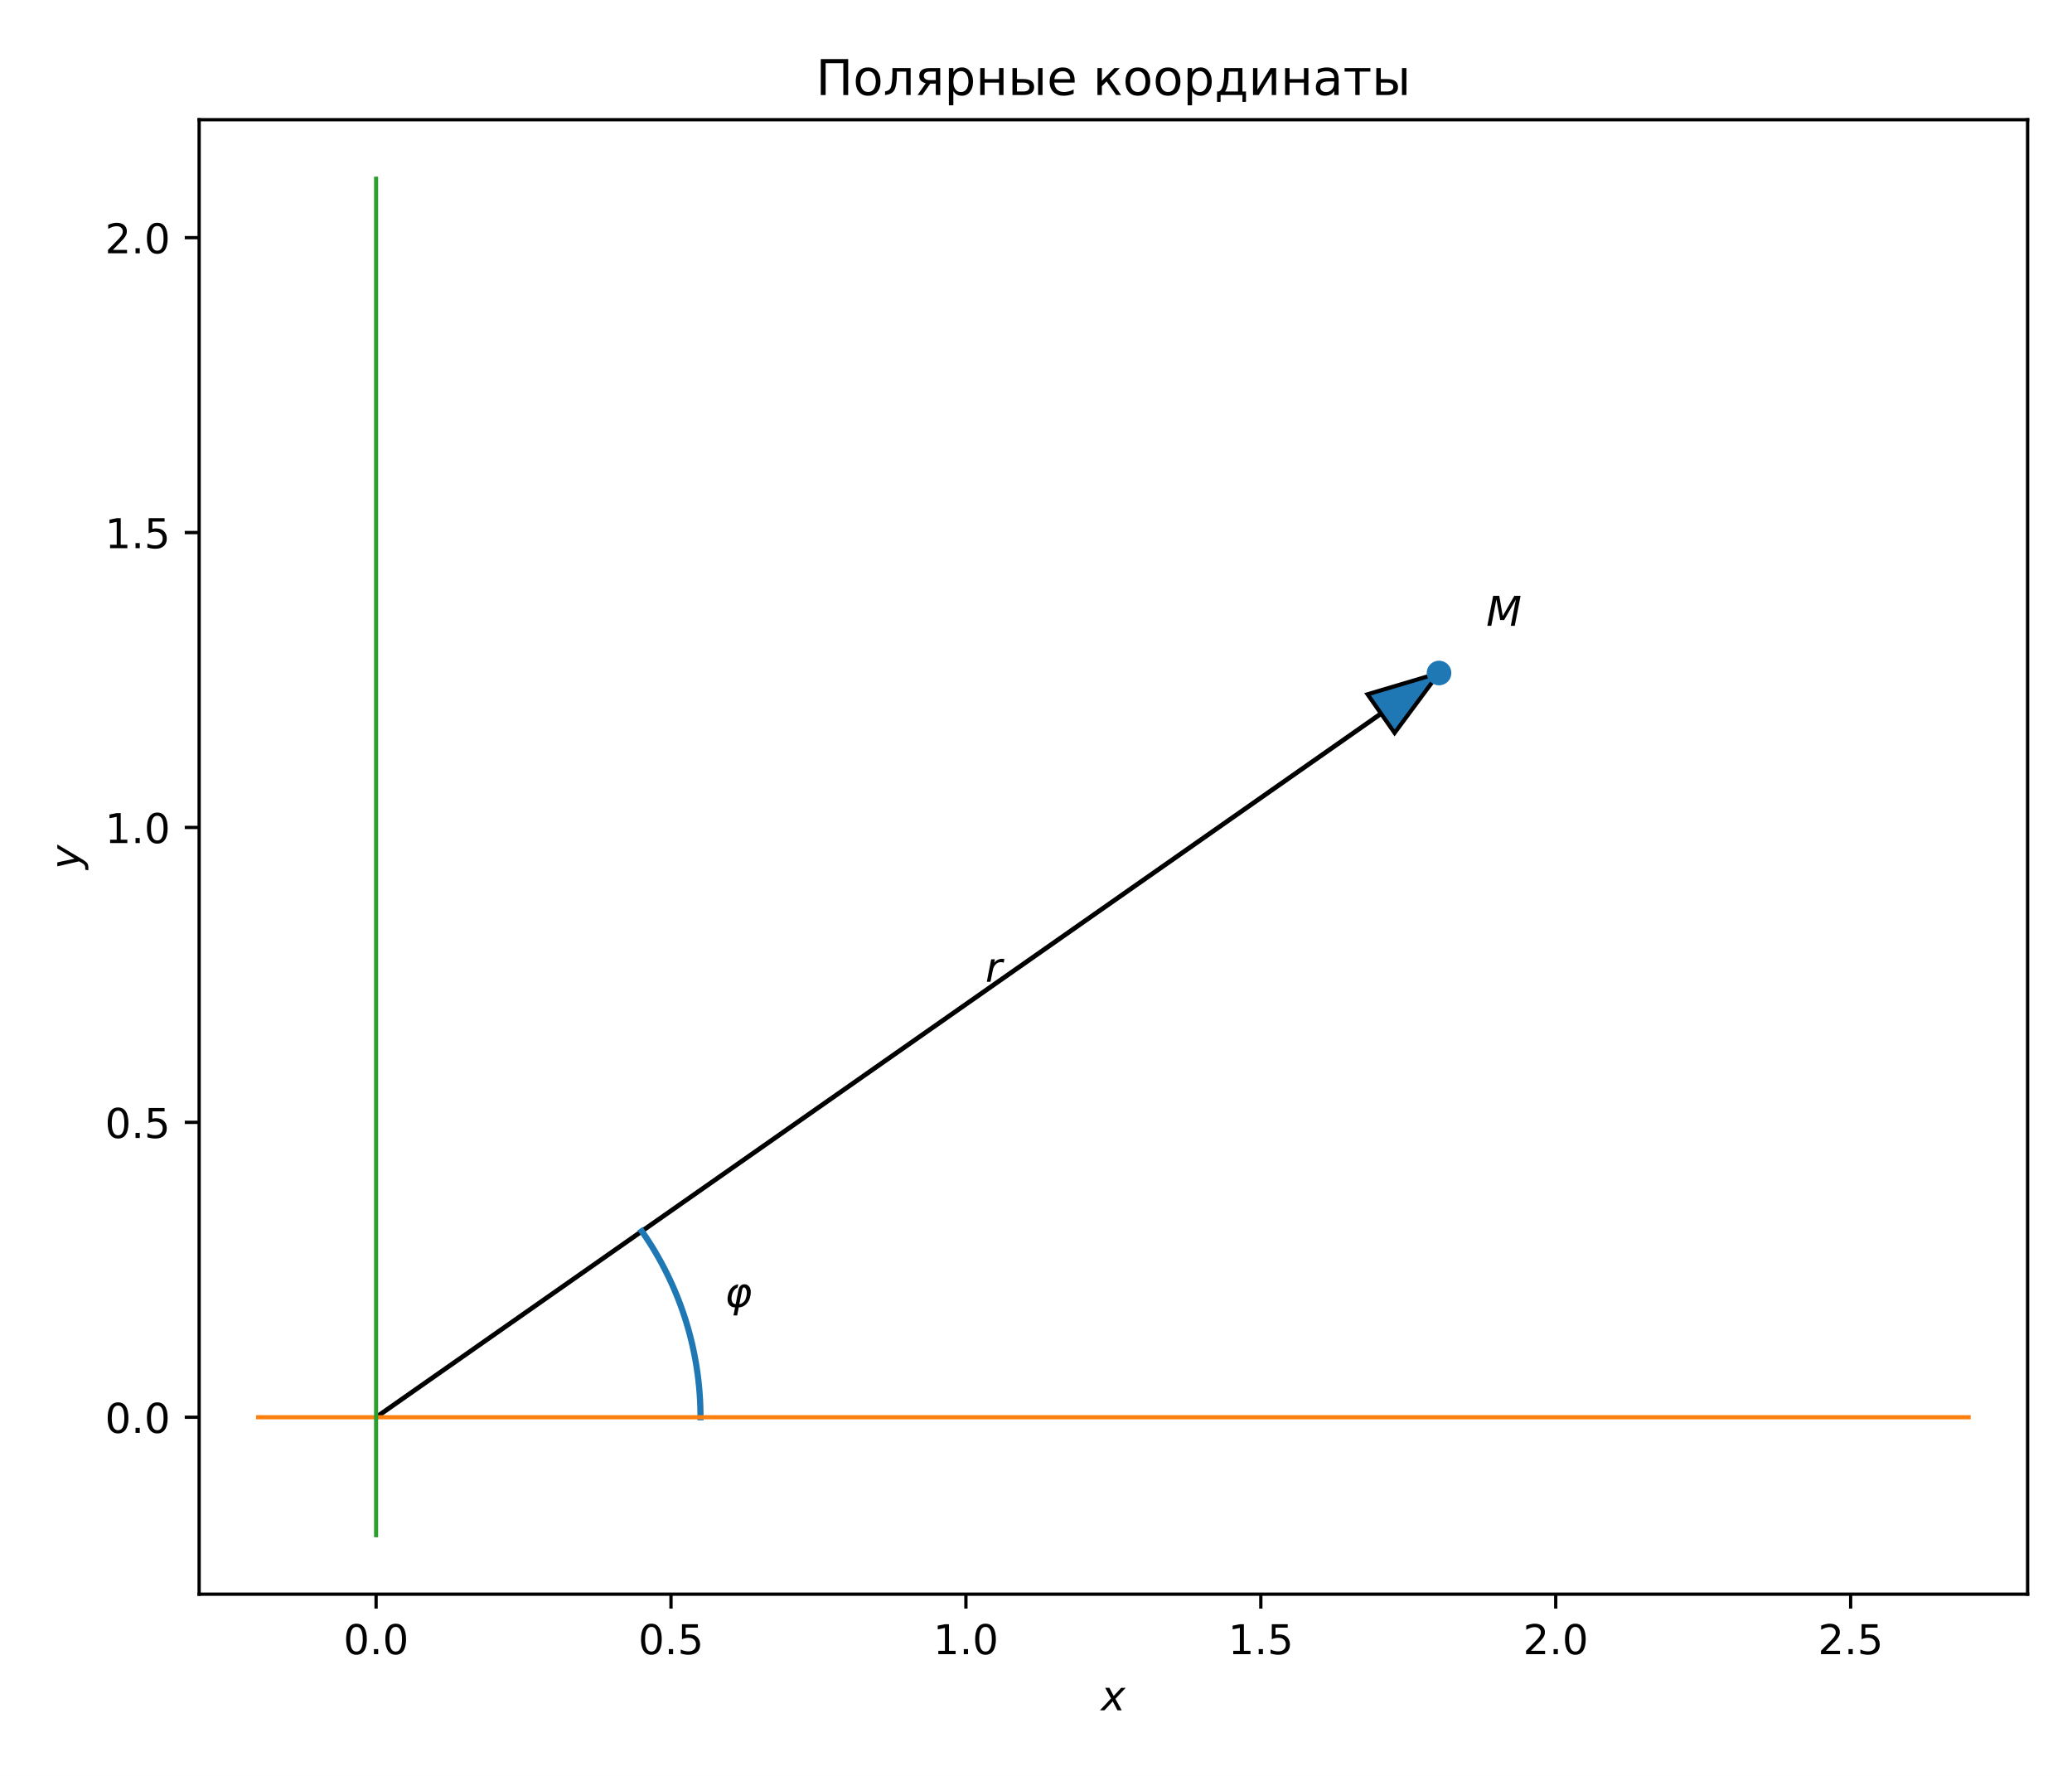
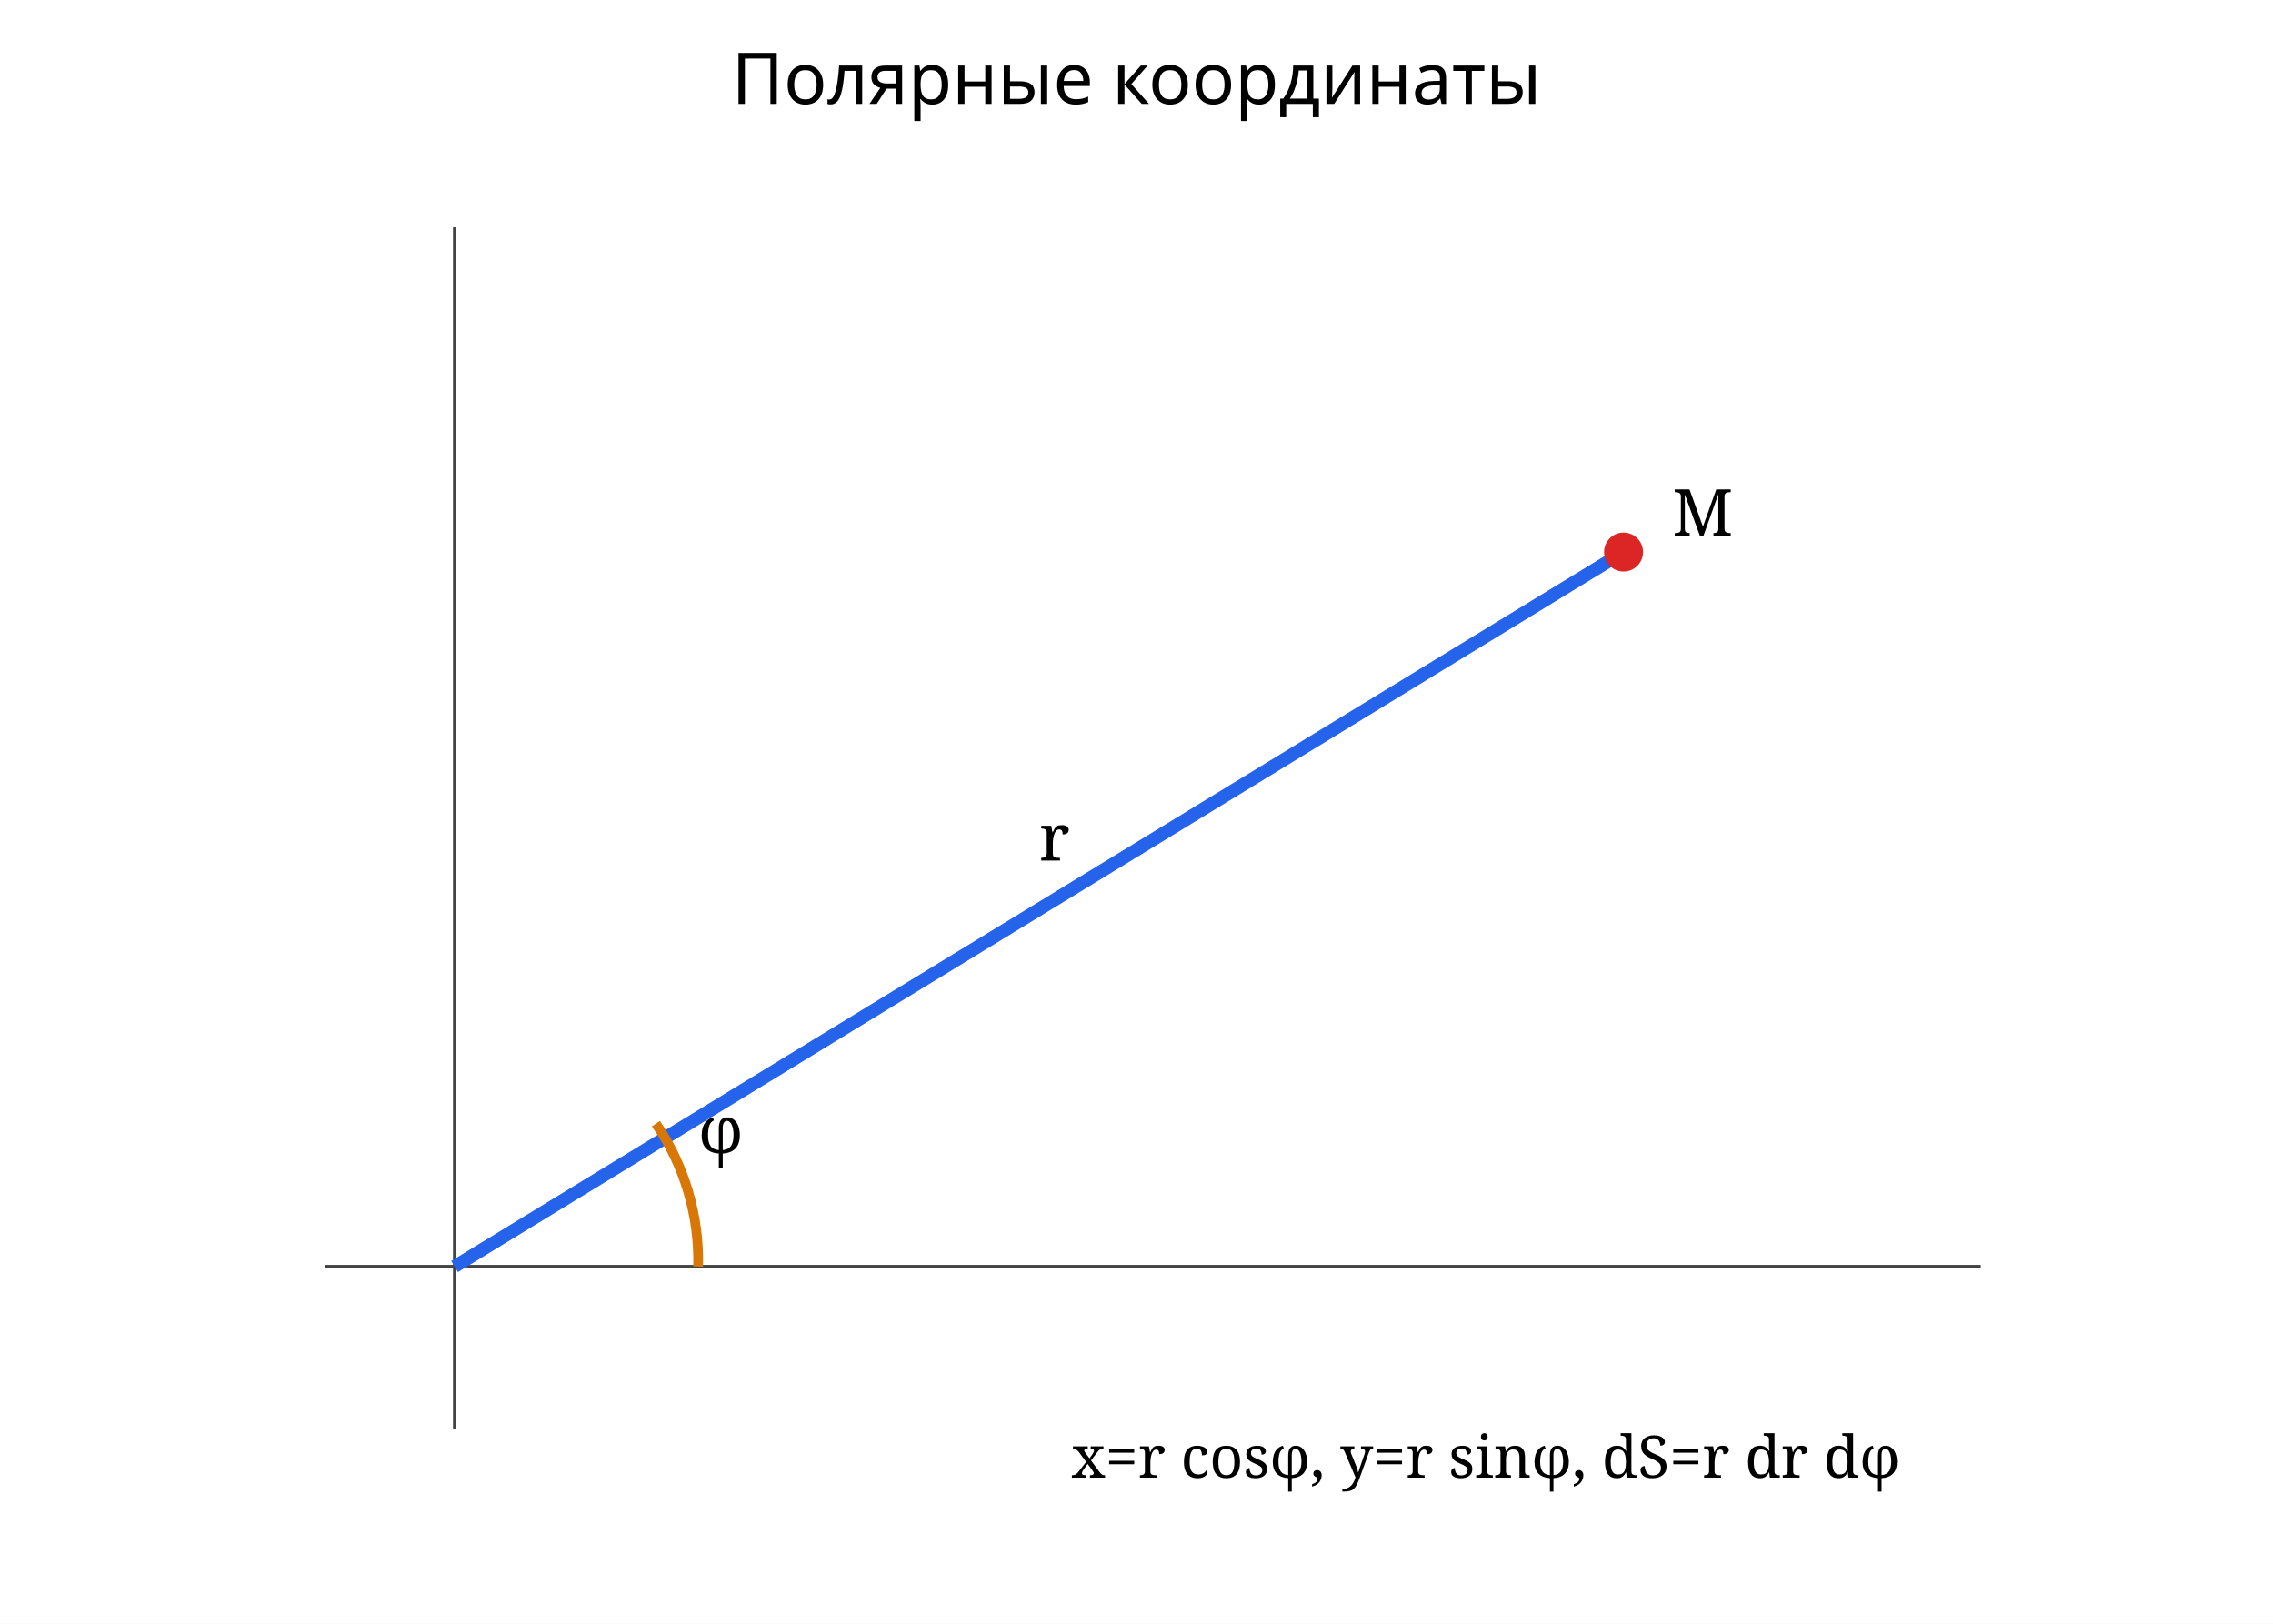
- <svg xmlns="http://www.w3.org/2000/svg" xmlns:xlink="http://www.w3.org/1999/xlink" width="504pt" height="432pt" viewBox="0 0 504 432" version="1.1">
-   <defs>
-     <style type="text/css">*{stroke-linejoin: round; stroke-linecap: butt}</style>
-   </defs>
-   <g id="figure_1">
-     <g id="patch_1">
-       <path d="M 0 432  L 504 432  L 504 0  L 0 0  z " style="fill: #ffffff" />
-     </g>
-     <g id="axes_1">
-       <g id="patch_2">
-         <path d="M 48.44 387.799  L 493.2 387.799  L 493.2 29.121  L 48.44 29.121  z " style="fill: #ffffff" />
-       </g>
-       <g id="patch_3">
-         <path d="M 350.035 163.716  L 339.224 178.292  L 335.973 173.65  L 91.522 344.816  L 91.44 344.699  L 335.891 173.532  L 332.641 168.89  z " clip-path="url(#p52682f0827)" style="fill: #1f77b4; stroke: #000000; stroke-linejoin: miter" />
-       </g>
-       <g id="PathCollection_1">
-         <defs>
-           <path id="mf88c0e935a" d="M 0 2.5  C 0.663 2.5 1.299 2.237 1.768 1.768  C 2.237 1.299 2.5 0.663 2.5 0  C 2.5 -0.663 2.237 -1.299 1.768 -1.768  C 1.299 -2.237 0.663 -2.5 0 -2.5  C -0.663 -2.5 -1.299 -2.237 -1.768 -1.768  C -2.237 -1.299 -2.5 -0.663 -2.5 0  C -2.5 0.663 -2.237 1.299 -1.768 1.768  C -1.299 2.237 -0.663 2.5 0 2.5  z " style="stroke: #1f77b4" />
-         </defs>
-         <g clip-path="url(#p52682f0827)">
-           <use xlink:href="#mf88c0e935a" x="350.035" y="163.716" style="fill: #1f77b4; stroke: #1f77b4" />
-         </g>
-       </g>
-       <g id="matplotlib.axis_1">
-         <g id="xtick_1">
-           <g id="line2d_1">
-             <defs>
-               <path id="m2627eb6543" d="M 0 0  L 0 3.5  " style="stroke: #000000; stroke-width: 0.8" />
-             </defs>
-             <g>
-               <use xlink:href="#m2627eb6543" x="91.481" y="387.799" style="stroke: #000000; stroke-width: 0.8" />
-             </g>
-           </g>
-           <g id="text_1">
-             <g transform="translate(83.52973 402.3971) scale(0.1 -0.1)">
-               <defs>
-                 <path id="DejaVuSans-30" d="M 2034 4250  Q 1547 4250 1301 3770  Q 1056 3291 1056 2328  Q 1056 1369 1301 889  Q 1547 409 2034 409  Q 2525 409 2770 889  Q 3016 1369 3016 2328  Q 3016 3291 2770 3770  Q 2525 4250 2034 4250  z M 2034 4750  Q 2819 4750 3233 4129  Q 3647 3509 3647 2328  Q 3647 1150 3233 529  Q 2819 -91 2034 -91  Q 1250 -91 836 529  Q 422 1150 422 2328  Q 422 3509 836 4129  Q 1250 4750 2034 4750  z " transform="scale(0.015625)" />
-                 <path id="DejaVuSans-2e" d="M 684 794  L 1344 794  L 1344 0  L 684 0  L 684 794  z " transform="scale(0.015625)" />
-               </defs>
-               <use xlink:href="#DejaVuSans-30" />
-               <use xlink:href="#DejaVuSans-2e" transform="translate(63.62305 0)" />
-               <use xlink:href="#DejaVuSans-30" transform="translate(95.41016 0)" />
-             </g>
-           </g>
-         </g>
-         <g id="xtick_2">
-           <g id="line2d_2">
-             <g>
-               <use xlink:href="#m2627eb6543" x="163.217" y="387.799" style="stroke: #000000; stroke-width: 0.8" />
-             </g>
-           </g>
-           <g id="text_2">
-             <g transform="translate(155.2652 402.3971) scale(0.1 -0.1)">
-               <defs>
-                 <path id="DejaVuSans-35" d="M 691 4666  L 3169 4666  L 3169 4134  L 1269 4134  L 1269 2991  Q 1406 3038 1543 3061  Q 1681 3084 1819 3084  Q 2600 3084 3056 2656  Q 3513 2228 3513 1497  Q 3513 744 3044 326  Q 2575 -91 1722 -91  Q 1428 -91 1123 -41  Q 819 9 494 109  L 494 744  Q 775 591 1075 516  Q 1375 441 1709 441  Q 2250 441 2565 725  Q 2881 1009 2881 1497  Q 2881 1984 2565 2268  Q 2250 2553 1709 2553  Q 1456 2553 1204 2497  Q 953 2441 691 2322  L 691 4666  z " transform="scale(0.015625)" />
-               </defs>
-               <use xlink:href="#DejaVuSans-30" />
-               <use xlink:href="#DejaVuSans-2e" transform="translate(63.62305 0)" />
-               <use xlink:href="#DejaVuSans-35" transform="translate(95.41016 0)" />
-             </g>
-           </g>
-         </g>
-         <g id="xtick_3">
-           <g id="line2d_3">
-             <g>
-               <use xlink:href="#m2627eb6543" x="234.952" y="387.799" style="stroke: #000000; stroke-width: 0.8" />
-             </g>
-           </g>
-           <g id="text_3">
-             <g transform="translate(227.0007 402.3971) scale(0.1 -0.1)">
-               <defs>
-                 <path id="DejaVuSans-31" d="M 794 531  L 1825 531  L 1825 4091  L 703 3866  L 703 4441  L 1819 4666  L 2450 4666  L 2450 531  L 3481 531  L 3481 0  L 794 0  L 794 531  z " transform="scale(0.015625)" />
-               </defs>
-               <use xlink:href="#DejaVuSans-31" />
-               <use xlink:href="#DejaVuSans-2e" transform="translate(63.62305 0)" />
-               <use xlink:href="#DejaVuSans-30" transform="translate(95.41016 0)" />
-             </g>
-           </g>
-         </g>
-         <g id="xtick_4">
-           <g id="line2d_4">
-             <g>
-               <use xlink:href="#m2627eb6543" x="306.688" y="387.799" style="stroke: #000000; stroke-width: 0.8" />
-             </g>
-           </g>
-           <g id="text_4">
-             <g transform="translate(298.7362 402.3971) scale(0.1 -0.1)">
-               <use xlink:href="#DejaVuSans-31" />
-               <use xlink:href="#DejaVuSans-2e" transform="translate(63.62305 0)" />
-               <use xlink:href="#DejaVuSans-35" transform="translate(95.41016 0)" />
-             </g>
-           </g>
-         </g>
-         <g id="xtick_5">
-           <g id="line2d_5">
-             <g>
-               <use xlink:href="#m2627eb6543" x="378.423" y="387.799" style="stroke: #000000; stroke-width: 0.8" />
-             </g>
-           </g>
-           <g id="text_5">
-             <g transform="translate(370.4717 402.3971) scale(0.1 -0.1)">
-               <defs>
-                 <path id="DejaVuSans-32" d="M 1228 531  L 3431 531  L 3431 0  L 469 0  L 469 531  Q 828 903 1448 1529  Q 2069 2156 2228 2338  Q 2531 2678 2651 2914  Q 2772 3150 2772 3378  Q 2772 3750 2511 3984  Q 2250 4219 1831 4219  Q 1534 4219 1204 4116  Q 875 4013 500 3803  L 500 4441  Q 881 4594 1212 4672  Q 1544 4750 1819 4750  Q 2544 4750 2975 4387  Q 3406 4025 3406 3419  Q 3406 3131 3298 2873  Q 3191 2616 2906 2266  Q 2828 2175 2409 1742  Q 1991 1309 1228 531  z " transform="scale(0.015625)" />
-               </defs>
-               <use xlink:href="#DejaVuSans-32" />
-               <use xlink:href="#DejaVuSans-2e" transform="translate(63.62305 0)" />
-               <use xlink:href="#DejaVuSans-30" transform="translate(95.41016 0)" />
-             </g>
-           </g>
-         </g>
-         <g id="xtick_6">
-           <g id="line2d_6">
-             <g>
-               <use xlink:href="#m2627eb6543" x="450.159" y="387.799" style="stroke: #000000; stroke-width: 0.8" />
-             </g>
-           </g>
-           <g id="text_6">
-             <g transform="translate(442.2071 402.3971) scale(0.1 -0.1)">
-               <use xlink:href="#DejaVuSans-32" />
-               <use xlink:href="#DejaVuSans-2e" transform="translate(63.62305 0)" />
-               <use xlink:href="#DejaVuSans-35" transform="translate(95.41016 0)" />
-             </g>
-           </g>
-         </g>
-         <g id="text_7">
-           <g transform="translate(267.82 416.0753) scale(0.1 -0.1)">
-             <defs>
-               <path id="DejaVuSans-Oblique-78" d="M 3841 3500  L 2234 1784  L 3219 0  L 2559 0  L 1819 1388  L 531 0  L -166 0  L 1556 1844  L 641 3500  L 1300 3500  L 1972 2234  L 3144 3500  L 3841 3500  z " transform="scale(0.015625)" />
-             </defs>
-             <use xlink:href="#DejaVuSans-Oblique-78" transform="translate(0 0.3125)" />
-           </g>
-         </g>
-       </g>
-       <g id="matplotlib.axis_2">
-         <g id="ytick_1">
-           <g id="line2d_7">
-             <defs>
-               <path id="m1e7874d127" d="M 0 0  L -3.5 0  " style="stroke: #000000; stroke-width: 0.8" />
-             </defs>
-             <g>
-               <use xlink:href="#m1e7874d127" x="48.44" y="344.757" style="stroke: #000000; stroke-width: 0.8" />
-             </g>
-           </g>
-           <g id="text_8">
-             <g transform="translate(25.53687 348.5566) scale(0.1 -0.1)">
-               <use xlink:href="#DejaVuSans-30" />
-               <use xlink:href="#DejaVuSans-2e" transform="translate(63.62305 0)" />
-               <use xlink:href="#DejaVuSans-30" transform="translate(95.41016 0)" />
-             </g>
-           </g>
-         </g>
-         <g id="ytick_2">
-           <g id="line2d_8">
-             <g>
-               <use xlink:href="#m1e7874d127" x="48.44" y="273.022" style="stroke: #000000; stroke-width: 0.8" />
-             </g>
-           </g>
-           <g id="text_9">
-             <g transform="translate(25.53687 276.8212) scale(0.1 -0.1)">
-               <use xlink:href="#DejaVuSans-30" />
-               <use xlink:href="#DejaVuSans-2e" transform="translate(63.62305 0)" />
-               <use xlink:href="#DejaVuSans-35" transform="translate(95.41016 0)" />
-             </g>
-           </g>
-         </g>
-         <g id="ytick_3">
-           <g id="line2d_9">
-             <g>
-               <use xlink:href="#m1e7874d127" x="48.44" y="201.286" style="stroke: #000000; stroke-width: 0.8" />
-             </g>
-           </g>
-           <g id="text_10">
-             <g transform="translate(25.53687 205.0857) scale(0.1 -0.1)">
-               <use xlink:href="#DejaVuSans-31" />
-               <use xlink:href="#DejaVuSans-2e" transform="translate(63.62305 0)" />
-               <use xlink:href="#DejaVuSans-30" transform="translate(95.41016 0)" />
-             </g>
-           </g>
-         </g>
-         <g id="ytick_4">
-           <g id="line2d_10">
-             <g>
-               <use xlink:href="#m1e7874d127" x="48.44" y="129.551" style="stroke: #000000; stroke-width: 0.8" />
-             </g>
-           </g>
-           <g id="text_11">
-             <g transform="translate(25.53687 133.3502) scale(0.1 -0.1)">
-               <use xlink:href="#DejaVuSans-31" />
-               <use xlink:href="#DejaVuSans-2e" transform="translate(63.62305 0)" />
-               <use xlink:href="#DejaVuSans-35" transform="translate(95.41016 0)" />
-             </g>
-           </g>
-         </g>
-         <g id="ytick_5">
-           <g id="line2d_11">
-             <g>
-               <use xlink:href="#m1e7874d127" x="48.44" y="57.815" style="stroke: #000000; stroke-width: 0.8" />
-             </g>
-           </g>
-           <g id="text_12">
-             <g transform="translate(25.53687 61.6147) scale(0.1 -0.1)">
-               <use xlink:href="#DejaVuSans-32" />
-               <use xlink:href="#DejaVuSans-2e" transform="translate(63.62305 0)" />
-               <use xlink:href="#DejaVuSans-30" transform="translate(95.41016 0)" />
-             </g>
-           </g>
-         </g>
-         <g id="text_13">
-           <g transform="translate(19.43688 211.46) rotate(-90) scale(0.1 -0.1)">
-             <defs>
-               <path id="DejaVuSans-Oblique-79" d="M 1588 -325  Q 1188 -997 936 -1164  Q 684 -1331 294 -1331  L -159 -1331  L -63 -850  L 269 -850  Q 509 -850 678 -719  Q 847 -588 1056 -206  L 1234 128  L 459 3500  L 1069 3500  L 1650 819  L 3256 3500  L 3859 3500  L 1588 -325  z " transform="scale(0.015625)" />
-             </defs>
-             <use xlink:href="#DejaVuSans-Oblique-79" transform="translate(0 0.3125)" />
-           </g>
-         </g>
-       </g>
-       <g id="line2d_12">
-         <path d="M 170.39 344.757  L 170.389 344.271  L 170.384 343.784  L 170.377 343.297  L 170.366 342.81  L 170.353 342.323  L 170.336 341.837  L 170.317 341.35  L 170.294 340.864  L 170.269 340.378  L 170.24 339.892  L 170.209 339.406  L 170.174 338.92  L 170.137 338.435  L 170.096 337.949  L 170.053 337.464  L 170.006 336.98  L 169.957 336.495  L 169.904 336.011  L 169.849 335.528  L 169.79 335.044  L 169.729 334.561  L 169.664 334.079  L 169.597 333.596  L 169.527 333.115  L 169.453 332.633  L 169.377 332.152  L 169.298 331.672  L 169.216 331.192  L 169.13 330.713  L 169.042 330.234  L 168.951 329.755  L 168.857 329.278  L 168.76 328.801  L 168.66 328.324  L 168.557 327.848  L 168.452 327.373  L 168.343 326.898  L 168.231 326.424  L 168.117 325.951  L 167.999 325.479  L 167.879 325.007  L 167.755 324.536  L 167.629 324.066  L 167.5 323.596  L 167.368 323.128  L 167.233 322.66  L 167.095 322.193  L 166.955 321.727  L 166.811 321.261  L 166.665 320.797  L 166.515 320.333  L 166.363 319.871  L 166.208 319.409  L 166.05 318.949  L 165.89 318.489  L 165.726 318.031  L 165.56 317.573  L 165.391 317.116  L 165.219 316.661  L 165.044 316.206  L 164.866 315.753  L 164.686 315.301  L 164.503 314.85  L 164.317 314.4  L 164.128 313.951  L 163.937 313.503  L 163.743 313.057  L 163.546 312.611  L 163.346 312.167  L 163.143 311.725  L 162.938 311.283  L 162.73 310.843  L 162.52 310.404  L 162.306 309.966  L 162.09 309.53  L 161.872 309.095  L 161.65 308.661  L 161.426 308.229  L 161.199 307.798  L 160.97 307.368  L 160.738 306.94  L 160.503 306.514  L 160.266 306.089  L 160.026 305.665  L 159.784 305.243  L 159.539 304.822  L 159.291 304.403  L 159.041 303.985  L 158.788 303.569  L 158.532 303.155  L 158.274 302.742  L 158.014 302.33  L 157.751 301.921  L 157.485 301.512  L 157.217 301.106  L 156.946 300.701  L 156.673 300.298  L 156.398 299.897  L 156.12 299.497  " clip-path="url(#p52682f0827)" style="fill: none; stroke: #1f77b4; stroke-width: 1.5; stroke-linecap: square" />
-       </g>
-       <g id="line2d_13">
-         <path d="M 62.787 344.757  L 478.853 344.757  " clip-path="url(#p52682f0827)" style="fill: none; stroke: #ff7f0e; stroke-linecap: square" />
-       </g>
-       <g id="line2d_14">
-         <path d="M 91.481 373.452  L 91.481 43.468  " clip-path="url(#p52682f0827)" style="fill: none; stroke: #2ca02c; stroke-linecap: square" />
-       </g>
-       <g id="patch_4">
-         <path d="M 48.44 387.799  L 48.44 29.121  " style="fill: none; stroke: #000000; stroke-width: 0.8; stroke-linejoin: miter; stroke-linecap: square" />
-       </g>
-       <g id="patch_5">
-         <path d="M 493.2 387.799  L 493.2 29.121  " style="fill: none; stroke: #000000; stroke-width: 0.8; stroke-linejoin: miter; stroke-linecap: square" />
-       </g>
-       <g id="patch_6">
-         <path d="M 48.44 387.799  L 493.2 387.799  " style="fill: none; stroke: #000000; stroke-width: 0.8; stroke-linejoin: miter; stroke-linecap: square" />
-       </g>
-       <g id="patch_7">
-         <path d="M 48.44 29.121  L 493.2 29.121  " style="fill: none; stroke: #000000; stroke-width: 0.8; stroke-linejoin: miter; stroke-linecap: square" />
-       </g>
-       <g id="text_14">
-         <g transform="translate(176.3163 318.009) scale(0.1 -0.1)">
-           <defs>
-             <path id="DejaVuSans-Oblique-3c6" d="M 2969 3034  Q 2766 3034 2675 2581  L 2259 438  Q 2553 438 2916 763  Q 3244 1053 3375 1750  Q 3497 2400 3300 2750  Q 3138 3034 2969 3034  z M 3063 3525  Q 3513 3525 3819 3113  Q 4147 2672 3981 1750  Q 3828 903 3291 400  Q 2784 -75 2159 -75  L 1916 -1331  L 1344 -1331  L 1588 -78  Q 963 -78 641 400  Q 309 888 475 1747  Q 647 2641 1166 3097  Q 1556 3438 2084 3525  L 1984 3016  Q 1766 2944 1538 2700  Q 1194 2341 1081 1747  Q 963 1116 1156 756  Q 1334 434 1688 434  L 2103 2581  Q 2288 3525 3063 3525  z " transform="scale(0.015625)" />
-           </defs>
-           <use xlink:href="#DejaVuSans-Oblique-3c6" transform="translate(0 0.921875)" />
-         </g>
-       </g>
-       <g id="text_15">
-         <g transform="translate(239.6843 238.834) scale(0.1 -0.1)">
-           <defs>
-             <path id="DejaVuSans-Oblique-72" d="M 2853 2969  Q 2766 3016 2653 3041  Q 2541 3066 2413 3066  Q 1953 3066 1609 2717  Q 1266 2369 1153 1784  L 800 0  L 225 0  L 909 3500  L 1484 3500  L 1375 2956  Q 1603 3259 1920 3421  Q 2238 3584 2597 3584  Q 2691 3584 2781 3573  Q 2872 3563 2963 3538  L 2853 2969  z " transform="scale(0.015625)" />
-           </defs>
-           <use xlink:href="#DejaVuSans-Oblique-72" />
-         </g>
-       </g>
-       <g id="text_16">
-         <g transform="translate(361.5129 152.2383) scale(0.1 -0.1)">
-           <defs>
-             <path id="DejaVuSans-Oblique-4d" d="M 1081 4666  L 2028 4666  L 2572 1522  L 4378 4666  L 5350 4666  L 4441 0  L 3828 0  L 4622 4091  L 2791 897  L 2175 897  L 1581 4103  L 788 0  L 172 0  L 1081 4666  z " transform="scale(0.015625)" />
-           </defs>
-           <use xlink:href="#DejaVuSans-Oblique-4d" transform="translate(0 0.09375)" />
-         </g>
-       </g>
-       <g id="text_17">
-         <g transform="translate(198.4694 23.12129) scale(0.12 -0.12)">
-           <defs>
-             <path id="DejaVuSans-41f" d="M 4184 4666  L 4184 0  L 3553 0  L 3553 4134  L 1259 4134  L 1259 0  L 628 0  L 628 4666  L 4184 4666  z " transform="scale(0.015625)" />
-             <path id="DejaVuSans-43e" d="M 1959 3097  Q 1497 3097 1228 2736  Q 959 2375 959 1747  Q 959 1119 1226 758  Q 1494 397 1959 397  Q 2419 397 2687 759  Q 2956 1122 2956 1747  Q 2956 2369 2687 2733  Q 2419 3097 1959 3097  z M 1959 3584  Q 2709 3584 3137 3096  Q 3566 2609 3566 1747  Q 3566 888 3137 398  Q 2709 -91 1959 -91  Q 1206 -91 779 398  Q 353 888 353 1747  Q 353 2609 779 3096  Q 1206 3584 1959 3584  z " transform="scale(0.015625)" />
-             <path id="DejaVuSans-43b" d="M 238 0  L 238 478  Q 806 566 981 959  Q 1194 1513 1194 2928  L 1194 3500  L 3559 3500  L 3559 0  L 2984 0  L 2984 3041  L 1769 3041  L 1769 2694  Q 1769 1344 1494 738  Q 1200 91 238 0  z " transform="scale(0.015625)" />
-             <path id="DejaVuSans-44f" d="M 1181 2491  Q 1181 2231 1381 2084  Q 1581 1938 1953 1938  L 2728 1938  L 2728 3041  L 1953 3041  Q 1581 3041 1381 2897  Q 1181 2753 1181 2491  z M 363 0  L 1431 1534  Q 1069 1616 828 1830  Q 588 2044 588 2491  Q 588 2997 923 3248  Q 1259 3500 1938 3500  L 3306 3500  L 3306 0  L 2728 0  L 2728 1478  L 2013 1478  L 981 0  L 363 0  z " transform="scale(0.015625)" />
-             <path id="DejaVuSans-440" d="M 1159 525  L 1159 -1331  L 581 -1331  L 581 3500  L 1159 3500  L 1159 2969  Q 1341 3281 1617 3432  Q 1894 3584 2278 3584  Q 2916 3584 3314 3078  Q 3713 2572 3713 1747  Q 3713 922 3314 415  Q 2916 -91 2278 -91  Q 1894 -91 1617 61  Q 1341 213 1159 525  z M 3116 1747  Q 3116 2381 2855 2742  Q 2594 3103 2138 3103  Q 1681 3103 1420 2742  Q 1159 2381 1159 1747  Q 1159 1113 1420 752  Q 1681 391 2138 391  Q 2594 391 2855 752  Q 3116 1113 3116 1747  z " transform="scale(0.015625)" />
-             <path id="DejaVuSans-43d" d="M 581 3500  L 1159 3500  L 1159 2072  L 3025 2072  L 3025 3500  L 3603 3500  L 3603 0  L 3025 0  L 3025 1613  L 1159 1613  L 1159 0  L 581 0  L 581 3500  z " transform="scale(0.015625)" />
-             <path id="DejaVuSans-44b" d="M 3907 3500  L 4482 3500  L 4482 0  L 3907 0  L 3907 3500  z M 4195 3584  L 4195 3584  z M 2781 1038  Q 2781 1319 2576 1466  Q 2372 1613 1978 1613  L 1159 1613  L 1159 459  L 1978 459  Q 2372 459 2576 607  Q 2781 756 2781 1038  z M 581 3500  L 1159 3500  L 1159 2072  L 2003 2072  Q 2672 2072 3033 1817  Q 3394 1563 3394 1038  Q 3394 513 3033 256  Q 2672 0 2003 0  L 581 0  L 581 3500  z " transform="scale(0.015625)" />
-             <path id="DejaVuSans-435" d="M 3597 1894  L 3597 1613  L 953 1613  Q 991 1019 1311 708  Q 1631 397 2203 397  Q 2534 397 2845 478  Q 3156 559 3463 722  L 3463 178  Q 3153 47 2828 -22  Q 2503 -91 2169 -91  Q 1331 -91 842 396  Q 353 884 353 1716  Q 353 2575 817 3079  Q 1281 3584 2069 3584  Q 2775 3584 3186 3129  Q 3597 2675 3597 1894  z M 3022 2063  Q 3016 2534 2758 2815  Q 2500 3097 2075 3097  Q 1594 3097 1305 2825  Q 1016 2553 972 2059  L 3022 2063  z " transform="scale(0.015625)" />
-             <path id="DejaVuSans-20" transform="scale(0.015625)" />
-             <path id="DejaVuSans-43a" d="M 581 3500  L 1153 3500  L 1153 1856  L 2775 3500  L 3481 3500  L 2144 2147  L 3653 0  L 3009 0  L 1769 1766  L 1153 1141  L 1153 0  L 581 0  L 581 3500  z " transform="scale(0.015625)" />
-             <path id="DejaVuSans-434" d="M 1384 459  L 3053 459  L 3053 3041  L 1844 3041  L 1844 2603  Q 1844 1316 1475 628  L 1384 459  z M 550 459  Q 834 584 959 850  Q 1266 1509 1266 2838  L 1266 3500  L 3631 3500  L 3631 459  L 4091 459  L 4091 -884  L 3631 -884  L 3631 0  L 794 0  L 794 -884  L 334 -884  L 334 459  L 550 459  z " transform="scale(0.015625)" />
-             <path id="DejaVuSans-438" d="M 3578 3500  L 3578 0  L 3006 0  L 3006 2809  L 1319 0  L 581 0  L 581 3500  L 1153 3500  L 1153 697  L 2838 3500  L 3578 3500  z " transform="scale(0.015625)" />
-             <path id="DejaVuSans-430" d="M 2194 1759  Q 1497 1759 1228 1600  Q 959 1441 959 1056  Q 959 750 1161 570  Q 1363 391 1709 391  Q 2188 391 2477 730  Q 2766 1069 2766 1631  L 2766 1759  L 2194 1759  z M 3341 1997  L 3341 0  L 2766 0  L 2766 531  Q 2569 213 2275 61  Q 1981 -91 1556 -91  Q 1019 -91 701 211  Q 384 513 384 1019  Q 384 1609 779 1909  Q 1175 2209 1959 2209  L 2766 2209  L 2766 2266  Q 2766 2663 2505 2880  Q 2244 3097 1772 3097  Q 1472 3097 1187 3025  Q 903 2953 641 2809  L 641 3341  Q 956 3463 1253 3523  Q 1550 3584 1831 3584  Q 2591 3584 2966 3190  Q 3341 2797 3341 1997  z " transform="scale(0.015625)" />
-             <path id="DejaVuSans-442" d="M 188 3500  L 3541 3500  L 3541 3041  L 2147 3041  L 2147 0  L 1581 0  L 1581 3041  L 188 3041  L 188 3500  z " transform="scale(0.015625)" />
-           </defs>
-           <use xlink:href="#DejaVuSans-41f" />
-           <use xlink:href="#DejaVuSans-43e" transform="translate(75.19531 0)" />
-           <use xlink:href="#DejaVuSans-43b" transform="translate(136.377 0)" />
-           <use xlink:href="#DejaVuSans-44f" transform="translate(200.293 0)" />
-           <use xlink:href="#DejaVuSans-440" transform="translate(260.4492 0)" />
-           <use xlink:href="#DejaVuSans-43d" transform="translate(323.9258 0)" />
-           <use xlink:href="#DejaVuSans-44b" transform="translate(389.3066 0)" />
-           <use xlink:href="#DejaVuSans-435" transform="translate(468.2617 0)" />
-           <use xlink:href="#DejaVuSans-20" transform="translate(529.7852 0)" />
-           <use xlink:href="#DejaVuSans-43a" transform="translate(561.5723 0)" />
-           <use xlink:href="#DejaVuSans-43e" transform="translate(621.9727 0)" />
-           <use xlink:href="#DejaVuSans-43e" transform="translate(683.1543 0)" />
-           <use xlink:href="#DejaVuSans-440" transform="translate(744.3359 0)" />
-           <use xlink:href="#DejaVuSans-434" transform="translate(807.8125 0)" />
-           <use xlink:href="#DejaVuSans-438" transform="translate(876.9531 0)" />
-           <use xlink:href="#DejaVuSans-43d" transform="translate(941.9434 0)" />
-           <use xlink:href="#DejaVuSans-430" transform="translate(1007.324 0)" />
-           <use xlink:href="#DejaVuSans-442" transform="translate(1068.604 0)" />
-           <use xlink:href="#DejaVuSans-44b" transform="translate(1126.855 0)" />
-         </g>
-       </g>
-     </g>
-   </g>
-   <defs>
-     <clipPath id="p52682f0827">
-       <rect x="48.44" y="29.121" width="444.76" height="358.677" />
-     </clipPath>
-   </defs>
+ <svg xmlns="http://www.w3.org/2000/svg" viewBox="0 0 700 500">
+   <rect width="700" height="500" fill="white" />
+   <text x="350" y="32" text-anchor="middle" font-family="sans-serif" font-size="22">Полярные координаты</text>
+   <line x1="100" y1="390" x2="610" y2="390" stroke="#444" />
+   <line x1="140" y1="440" x2="140" y2="70" stroke="#444" />
+   <line x1="140" y1="390" x2="500" y2="170" stroke="#2563eb" stroke-width="4" />
+   <circle cx="500" cy="170" r="6" fill="#dc2626" />
+   <text x="515" y="165" font-family="serif" font-size="20">M</text>
+   <path d="M215 390 A75 75 0 0 0 202 346" fill="none" stroke="#d97706" stroke-width="3" />
+   <text x="215" y="355" font-family="serif" font-size="20">φ</text>
+   <text x="320" y="265" font-family="serif" font-size="20">r</text>
+   <text x="330" y="455" font-family="serif" font-size="18">x=r cosφ, y=r sinφ, dS=r dr dφ</text>
</svg>
